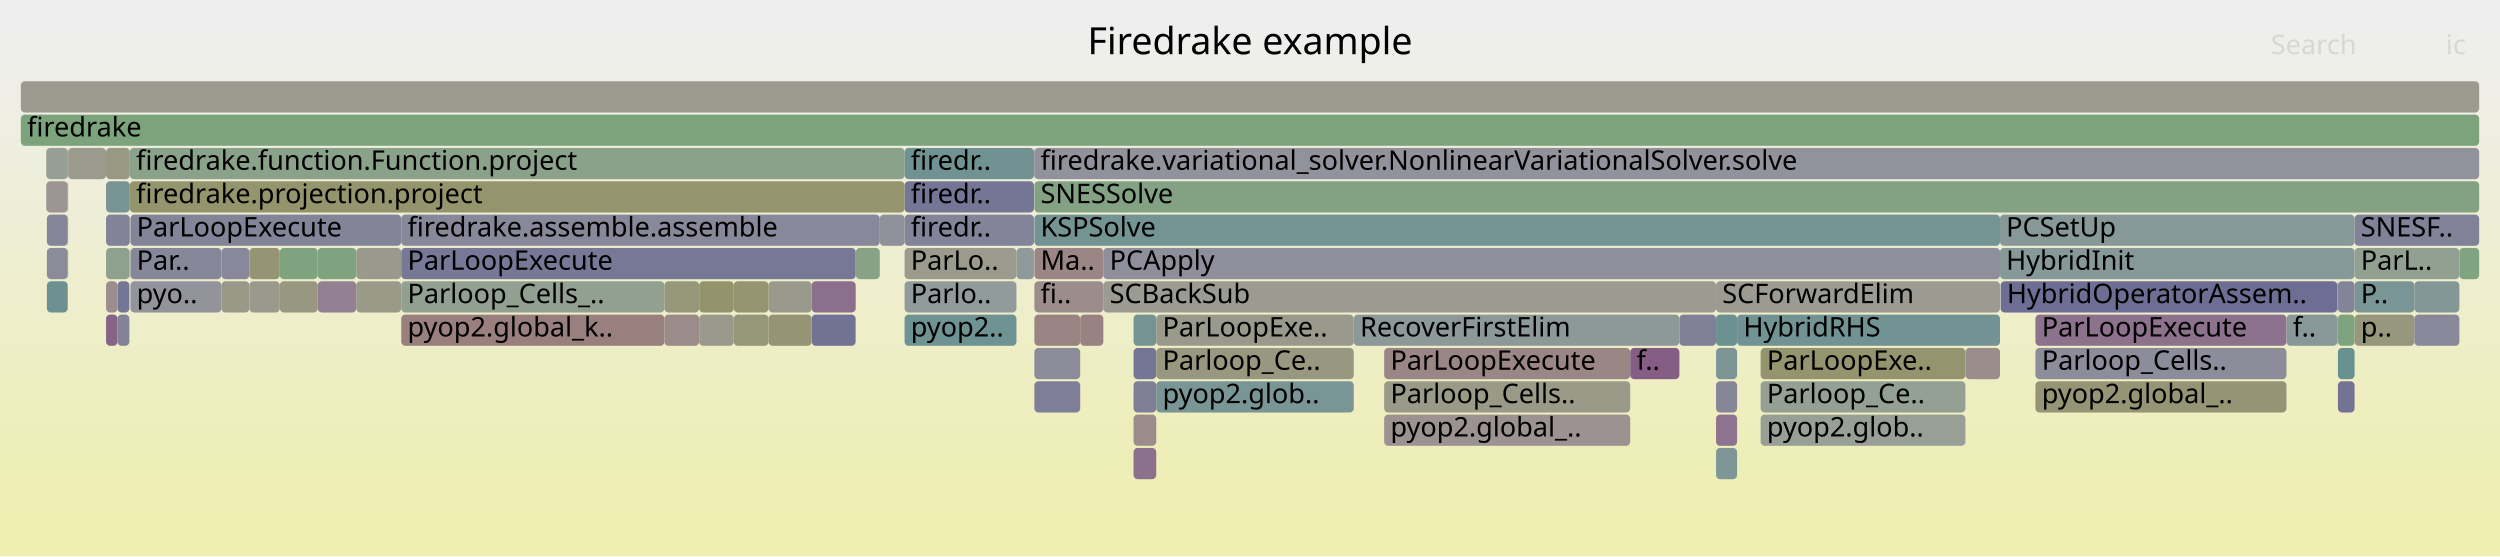
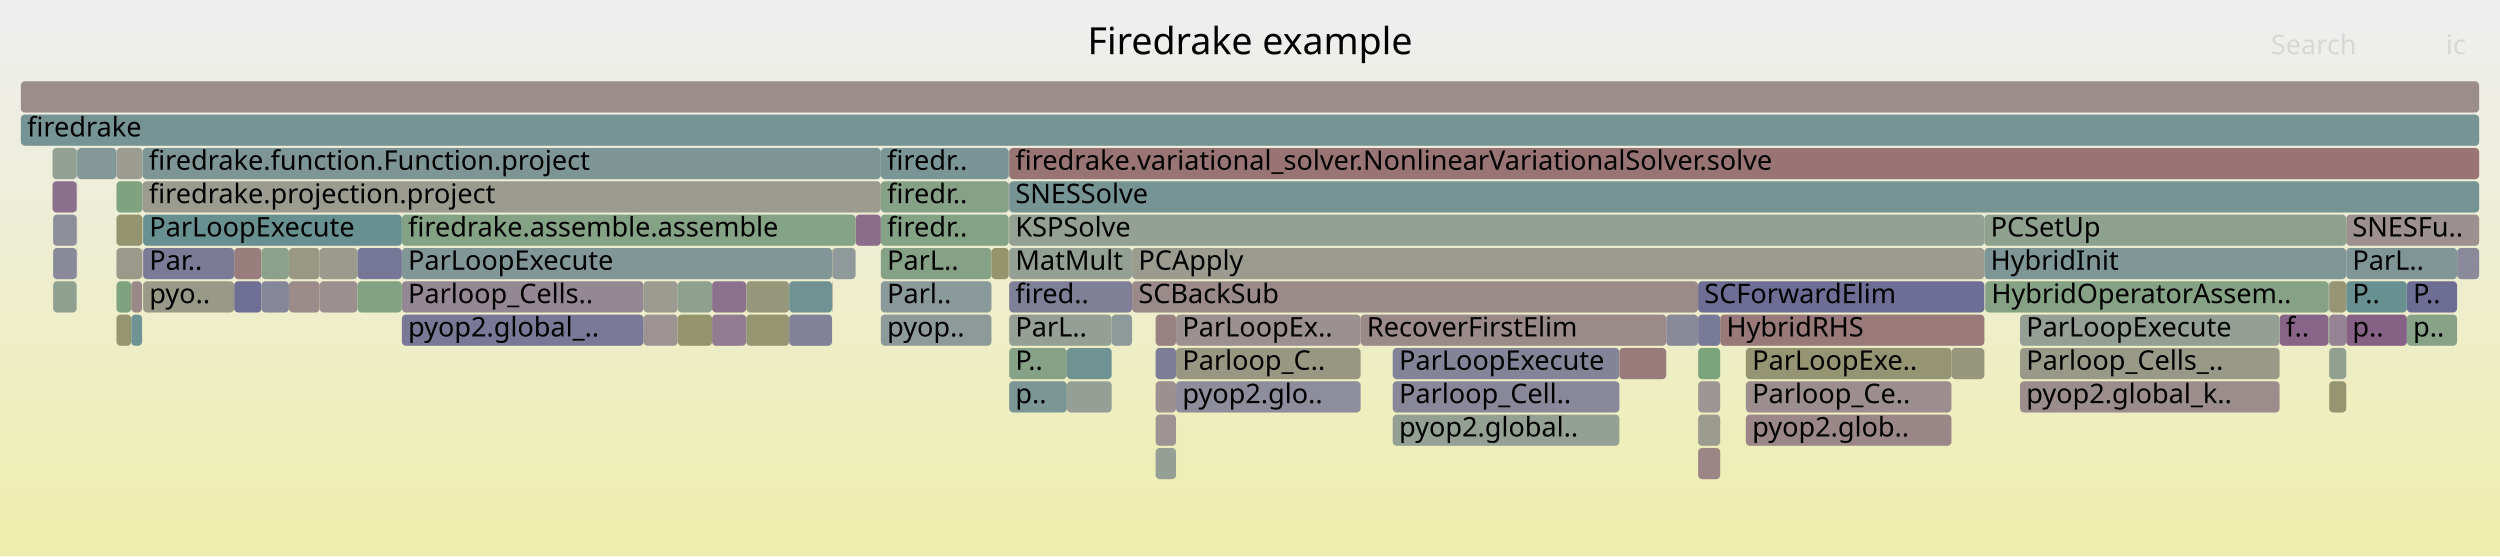
<svg xmlns="http://www.w3.org/2000/svg" version="1.1" width="1200" height="267" viewBox="0 0 1200 267">
  <defs>
    <linearGradient id="background" y1="0" y2="1" x1="0" x2="0">
      <stop stop-color="#eeeeee" offset="5%" />
      <stop stop-color="#eeeeb0" offset="95%" />
    </linearGradient>
  </defs>
  <style type="text/css">
	text { font-family:Verdana; font-size:13px; fill:rgb(0,0,0); }
	#search, #ignorecase { opacity:0.1; cursor:pointer; }
	#search:hover, #search.show, #ignorecase:hover, #ignorecase.show { opacity:1; }
	#subtitle { text-anchor:middle; font-color:rgb(160,160,160); }
	#title { text-anchor:middle; font-size:18px}
	#unzoom { cursor:pointer; }
	#frames &gt; *:hover { stroke:black; stroke-width:0.5; cursor:pointer; }
	.hide { display:none; }
	.parent { opacity:0.5; }
</style>
  <rect x="0.0" y="0" width="1200.0" height="267.0" fill="url(#background)" />
  <text id="title" x="600.00" y="26">Firedrake example</text>
  <text id="details" x="10.00" y="249"> </text>
  <text id="unzoom" x="10.00" y="26" class="hide">Reset Zoom</text>
  <text id="search" x="1090.00" y="26">Search</text>
  <text id="ignorecase" x="1174.00" y="26">ic</text>
  <text id="matched" x="1090.00" y="249"> </text>
  <g id="frames">
    <g>
-       <rect x="106.3" y="119" width="13.4" height="15.0" fill="rgb(136.127,136.127,153.766)" rx="2" ry="2" />
-       <text x="109.31" y="129.5" />
-     </g>
-     <g>
-       <rect x="1122.2" y="167" width="8.0" height="15.0" fill="rgb(104.975,144.253,144.253)" rx="2" ry="2" />
-       <text x="1125.21" y="177.5" />
-     </g>
-     <g>
-       <rect x="62.6" y="135" width="43.7" height="15.0" fill="rgb(147.302,147.302,155.929)" rx="2" ry="2" />
-       <text x="65.58" y="145.5">pyo..</text>
-     </g>
-     <g>
-       <rect x="22.2" y="71" width="10.3" height="15.0" fill="rgb(150.258,159.26,150.258)" rx="2" ry="2" />
-       <text x="25.19" y="81.5" />
-     </g>
-     <g>
-       <rect x="1130.2" y="151" width="28.7" height="15.0" fill="rgb(151.422,151.422,126.121)" rx="2" ry="2" />
-       <text x="1133.17" y="161.5">p..</text>
-     </g>
-     <g>
-       <rect x="62.1" y="119" width="0.2" height="15.0" fill="rgb(154.934,134.491,134.491)" rx="2" ry="2" />
-       <text x="65.06" y="129.5" />
-     </g>
-     <g>
-       <rect x="977.0" y="167" width="120.5" height="15.0" fill="rgb(139.722,139.722,154.462)" rx="2" ry="2" />
-       <text x="980.04" y="177.5">Parloop_Cells..</text>
-     </g>
-     <g>
-       <rect x="833.8" y="151" width="126.2" height="15.0" fill="rgb(114.207,146.646,146.646)" rx="2" ry="2" />
-       <text x="836.84" y="161.5">HybridRHS</text>
-     </g>
-     <g>
-       <rect x="487.9" y="119" width="8.4" height="15.0" fill="rgb(143.088,154.134,154.134)" rx="2" ry="2" />
-       <text x="490.86" y="129.5" />
-     </g>
-     <g>
-       <rect x="368.9" y="135" width="20.7" height="15.0" fill="rgb(154.275,154.275,139.946)" rx="2" ry="2" />
-       <text x="371.93" y="145.5" />
-     </g>
-     <g>
-       <rect x="1158.9" y="151" width="21.6" height="15.0" fill="rgb(135.651,135.651,153.674)" rx="2" ry="2" />
-       <text x="1161.91" y="161.5" />
-     </g>
-     <g>
-       <rect x="62.6" y="103" width="130.0" height="15.0" fill="rgb(132.43,132.43,153.051)" rx="2" ry="2" />
-       <text x="65.58" y="113.5">ParLoopExecute</text>
-     </g>
-     <g>
-       <rect x="823.7" y="199" width="10.1" height="15.0" fill="rgb(141.364,115.371,141.364)" rx="2" ry="2" />
-       <text x="826.68" y="209.5" />
-     </g>
-     <g>
-       <rect x="389.6" y="151" width="21.1" height="15.0" fill="rgb(113.547,113.547,149.396)" rx="2" ry="2" />
-       <text x="392.62" y="161.5" />
-     </g>
-     <g>
-       <rect x="496.5" y="87" width="693.5" height="15.0" fill="rgb(131.117,162.376,131.117)" rx="2" ry="2" />
-       <text x="499.45" y="97.5">SNESSolve</text>
-     </g>
-     <g>
-       <rect x="544.1" y="167" width="10.9" height="15.0" fill="rgb(117.177,117.177,150.099)" rx="2" ry="2" />
-       <text x="547.13" y="177.5" />
-     </g>
-     <g>
-       <rect x="62.6" y="119" width="43.7" height="15.0" fill="rgb(135.461,135.461,153.638)" rx="2" ry="2" />
-       <text x="65.58" y="129.5">Par..</text>
-     </g>
-     <g>
-       <rect x="555.0" y="183" width="94.8" height="15.0" fill="rgb(121.829,148.622,148.622)" rx="2" ry="2" />
-       <text x="558.02" y="193.5">pyop2.glob..</text>
-     </g>
-     <g>
-       <rect x="192.6" y="151" width="126.3" height="15.0" fill="rgb(153.958,127.01,127.01)" rx="2" ry="2" />
-       <text x="195.59" y="161.5">pyop2.global_k..</text>
-     </g>
-     <g>
-       <rect x="50.9" y="87" width="11.4" height="15.0" fill="rgb(120.385,148.248,148.248)" rx="2" ry="2" />
-       <text x="53.89" y="97.5" />
-     </g>
-     <g>
-       <rect x="1122.2" y="183" width="8.0" height="15.0" fill="rgb(114.755,114.755,149.63)" rx="2" ry="2" />
-       <text x="1125.21" y="193.5" />
-     </g>
-     <g>
-       <rect x="410.8" y="119" width="11.5" height="15.0" fill="rgb(134.702,161.793,134.702)" rx="2" ry="2" />
-       <text x="413.81" y="129.5" />
-     </g>
-     <g>
-       <rect x="977.0" y="151" width="120.5" height="15.0" fill="rgb(140.679,113.614,140.679)" rx="2" ry="2" />
-       <text x="980.04" y="161.5">ParLoopExecute</text>
-     </g>
-     <g>
-       <rect x="496.5" y="183" width="22.0" height="15.0" fill="rgb(125.894,125.894,151.786)" rx="2" ry="2" />
-       <text x="499.45" y="193.5" />
-     </g>
-     <g>
-       <rect x="192.6" y="103" width="229.7" height="15.0" fill="rgb(135.955,135.955,153.733)" rx="2" ry="2" />
-       <text x="195.59" y="113.5">firedrake.assemble.assemble</text>
-     </g>
-     <g>
-       <rect x="544.1" y="183" width="10.9" height="15.0" fill="rgb(126.86,126.86,151.973)" rx="2" ry="2" />
-       <text x="547.13" y="193.5" />
-     </g>
-     <g>
-       <rect x="171.0" y="119" width="21.6" height="15.0" fill="rgb(154.341,154.341,140.266)" rx="2" ry="2" />
-       <text x="174.03" y="129.5" />
-     </g>
-     <g>
-       <rect x="32.5" y="119" width="0.2" height="15.0" fill="rgb(146.978,159.794,146.978)" rx="2" ry="2" />
-       <text x="35.52" y="129.5" />
-     </g>
-     <g>
-       <rect x="1122.2" y="151" width="8.0" height="15.0" fill="rgb(126.566,163.117,126.566)" rx="2" ry="2" />
-       <text x="1125.21" y="161.5" />
-     </g>
-     <g>
-       <rect x="119.7" y="135" width="14.6" height="15.0" fill="rgb(154.234,154.234,139.747)" rx="2" ry="2" />
-       <text x="122.73" y="145.5" />
-     </g>
-     <g>
-       <rect x="171.0" y="135" width="21.6" height="15.0" fill="rgb(153.574,153.574,136.55)" rx="2" ry="2" />
-       <text x="174.03" y="145.5" />
-     </g>
-     <g>
-       <rect x="943.4" y="167" width="16.6" height="15.0" fill="rgb(155.789,141.046,141.046)" rx="2" ry="2" />
-       <text x="946.42" y="177.5" />
-     </g>
-     <g>
-       <rect x="434.2" y="135" width="53.7" height="15.0" fill="rgb(146.096,154.914,154.914)" rx="2" ry="2" />
-       <text x="437.16" y="145.5">Parlo..</text>
-     </g>
-     <g>
-       <rect x="518.5" y="151" width="11.1" height="15.0" fill="rgb(154.408,130.462,130.462)" rx="2" ry="2" />
-       <text x="521.52" y="161.5" />
-     </g>
-     <g>
-       <rect x="782.5" y="167" width="23.6" height="15.0" fill="rgb(132.689,93.141,132.689)" rx="2" ry="2" />
-       <text x="785.54" y="177.5">f..</text>
-     </g>
-     <g>
-       <rect x="134.3" y="135" width="18.2" height="15.0" fill="rgb(152.04,152.04,129.115)" rx="2" ry="2" />
-       <text x="137.28" y="145.5" />
-     </g>
-     <g>
-       <rect x="335.6" y="135" width="16.6" height="15.0" fill="rgb(147.775,147.775,108.447)" rx="2" ry="2" />
-       <text x="338.57" y="145.5" />
-     </g>
-     <g>
-       <rect x="318.9" y="151" width="16.7" height="15.0" fill="rgb(155.463,138.552,138.552)" rx="2" ry="2" />
-       <text x="321.91" y="161.5" />
-     </g>
-     <g>
-       <rect x="1122.1" y="135" width="0.1" height="15.0" fill="rgb(150.266,138.181,150.266)" rx="2" ry="2" />
-       <text x="1125.07" y="145.5" />
-     </g>
-     <g>
-       <rect x="152.5" y="119" width="18.5" height="15.0" fill="rgb(125.772,163.246,125.772)" rx="2" ry="2" />
-       <text x="155.48" y="129.5" />
-     </g>
-     <g>
-       <rect x="823.7" y="151" width="10.1" height="15.0" fill="rgb(107.479,144.902,144.902)" rx="2" ry="2" />
-       <text x="826.68" y="161.5" />
-     </g>
-     <g>
-       <rect x="960.0" y="119" width="170.2" height="15.0" fill="rgb(134.411,151.884,151.884)" rx="2" ry="2" />
-       <text x="962.95" y="129.5">HybridInit</text>
-     </g>
-     <g>
-       <rect x="50.9" y="151" width="5.5" height="15.0" fill="rgb(134.878,98.751,134.878)" rx="2" ry="2" />
-       <text x="53.89" y="161.5" />
-     </g>
-     <g>
-       <rect x="22.5" y="119" width="10.0" height="15.0" fill="rgb(139.302,139.302,154.381)" rx="2" ry="2" />
-       <text x="25.52" y="129.5" />
-     </g>
-     <g>
-       <rect x="1097.5" y="151" width="24.4" height="15.0" fill="rgb(135.512,152.17,152.17)" rx="2" ry="2" />
-       <text x="1100.54" y="161.5">f..</text>
-     </g>
-     <g>
-       <rect x="56.4" y="135" width="5.7" height="15.0" fill="rgb(117.102,117.102,150.084)" rx="2" ry="2" />
-       <text x="59.41" y="145.5" />
-     </g>
-     <g>
-       <rect x="368.9" y="151" width="20.7" height="15.0" fill="rgb(149.437,149.437,116.504)" rx="2" ry="2" />
-       <text x="371.93" y="161.5" />
-     </g>
-     <g>
-       <rect x="119.7" y="119" width="14.6" height="15.0" fill="rgb(149.154,149.154,115.132)" rx="2" ry="2" />
-       <text x="122.73" y="129.5" />
-     </g>
-     <g>
-       <rect x="434.2" y="103" width="62.1" height="15.0" fill="rgb(130.74,130.74,152.724)" rx="2" ry="2" />
-       <text x="437.16" y="113.5">firedr..</text>
-     </g>
-     <g>
-       <rect x="1130.2" y="103" width="59.8" height="15.0" fill="rgb(128.557,128.557,152.301)" rx="2" ry="2" />
-       <text x="1133.17" y="113.5">SNESF..</text>
-     </g>
-     <g>
-       <rect x="1130.2" y="119" width="50.3" height="15.0" fill="rgb(144.54,160.191,144.54)" rx="2" ry="2" />
-       <text x="1133.17" y="129.5">ParL..</text>
-     </g>
-     <g>
-       <rect x="664.4" y="183" width="118.1" height="15.0" fill="rgb(153.602,153.602,136.684)" rx="2" ry="2" />
-       <text x="667.41" y="193.5">Parloop_Cells..</text>
-     </g>
-     <g>
-       <rect x="318.9" y="135" width="16.7" height="15.0" fill="rgb(150.743,150.743,122.832)" rx="2" ry="2" />
-       <text x="321.91" y="145.5" />
-     </g>
-     <g>
-       <rect x="32.5" y="71" width="0.2" height="15.0" fill="rgb(153.033,119.92,119.92)" rx="2" ry="2" />
-       <text x="35.52" y="81.5" />
-     </g>
-     <g>
-       <rect x="823.7" y="183" width="10.1" height="15.0" fill="rgb(134.036,134.036,153.362)" rx="2" ry="2" />
-       <text x="826.68" y="193.5" />
-     </g>
-     <g>
-       <rect x="496.5" y="151" width="22.0" height="15.0" fill="rgb(154.472,130.954,130.954)" rx="2" ry="2" />
-       <text x="499.45" y="161.5" />
-     </g>
-     <g>
-       <rect x="496.5" y="103" width="463.5" height="15.0" fill="rgb(116.265,147.18,147.18)" rx="2" ry="2" />
-       <text x="499.45" y="113.5">KSPSolve</text>
-     </g>
-     <g>
-       <rect x="434.2" y="87" width="62.1" height="15.0" fill="rgb(116.529,116.529,149.973)" rx="2" ry="2" />
-       <text x="437.16" y="97.5">firedr..</text>
-     </g>
-     <g>
-       <rect x="56.4" y="151" width="5.7" height="15.0" fill="rgb(130.363,130.363,152.651)" rx="2" ry="2" />
-       <text x="59.41" y="161.5" />
-     </g>
-     <g>
-       <rect x="62.3" y="71" width="371.9" height="15.0" fill="rgb(138.378,161.194,138.378)" rx="2" ry="2" />
-       <text x="65.33" y="81.5">firedrake.function.Function.project</text>
-     </g>
-     <g>
-       <rect x="335.6" y="151" width="16.6" height="15.0" fill="rgb(154.224,154.224,139.699)" rx="2" ry="2" />
-       <text x="338.57" y="161.5" />
-     </g>
-     <g>
-       <rect x="664.4" y="199" width="118.1" height="15.0" fill="rgb(156.407,145.79,145.79)" rx="2" ry="2" />
-       <text x="667.41" y="209.5">pyop2.global_..</text>
-     </g>
-     <g>
-       <rect x="32.5" y="103" width="0.2" height="15.0" fill="rgb(152.388,152.388,130.805)" rx="2" ry="2" />
-       <text x="35.52" y="113.5" />
-     </g>
-     <g>
-       <rect x="496.5" y="167" width="22.0" height="15.0" fill="rgb(138.687,138.687,154.262)" rx="2" ry="2" />
-       <text x="499.45" y="177.5" />
-     </g>
-     <g>
-       <rect x="496.5" y="71" width="693.5" height="15.0" fill="rgb(146.367,146.367,155.748)" rx="2" ry="2" />
-       <text x="499.45" y="81.5">firedrake.variational_solver.NonlinearVariationalSolver.solve</text>
-     </g>
-     <g>
-       <rect x="664.4" y="167" width="118.1" height="15.0" fill="rgb(154.848,133.836,133.836)" rx="2" ry="2" />
-       <text x="667.41" y="177.5">ParLoopExecute</text>
-     </g>
-     <g>
-       <rect x="50.9" y="71" width="11.4" height="15.0" fill="rgb(152.369,152.369,130.711)" rx="2" ry="2" />
-       <text x="53.89" y="81.5" />
-     </g>
-     <g>
-       <rect x="823.7" y="135" width="136.3" height="15.0" fill="rgb(155.27,155.27,144.77)" rx="2" ry="2" />
-       <text x="826.68" y="145.5">SCForwardElim</text>
-     </g>
-     <g>
-       <rect x="192.6" y="119" width="218.1" height="15.0" fill="rgb(118.987,118.987,150.449)" rx="2" ry="2" />
-       <text x="195.59" y="129.5">ParLoopExecute</text>
-     </g>
-     <g>
-       <rect x="496.5" y="119" width="33.1" height="15.0" fill="rgb(154.766,133.205,133.205)" rx="2" ry="2" />
-       <text x="499.45" y="129.5">Ma..</text>
-     </g>
-     <g>
-       <rect x="352.2" y="151" width="16.7" height="15.0" fill="rgb(150.192,150.192,120.162)" rx="2" ry="2" />
-       <text x="355.24" y="161.5" />
-     </g>
-     <g>
-       <rect x="544.1" y="215" width="10.9" height="15.0" fill="rgb(140.487,113.124,140.487)" rx="2" ry="2" />
-       <text x="547.13" y="225.5" />
-     </g>
-     <g>
-       <rect x="960.0" y="103" width="170.2" height="15.0" fill="rgb(133.517,151.653,151.653)" rx="2" ry="2" />
-       <text x="962.95" y="113.5">PCSetUp</text>
-     </g>
-     <g>
-       <rect x="22.5" y="103" width="10.0" height="15.0" fill="rgb(132.912,132.912,153.144)" rx="2" ry="2" />
-       <text x="25.52" y="113.5" />
-     </g>
-     <g>
-       <rect x="410.7" y="135" width="0.1" height="15.0" fill="rgb(116.344,147.2,147.2)" rx="2" ry="2" />
-       <text x="413.67" y="145.5" />
-     </g>
-     <g>
-       <rect x="1158.9" y="135" width="21.6" height="15.0" fill="rgb(131.737,151.191,151.191)" rx="2" ry="2" />
-       <text x="1161.91" y="145.5" />
-     </g>
-     <g>
-       <rect x="806.1" y="151" width="17.6" height="15.0" fill="rgb(128.052,128.052,152.204)" rx="2" ry="2" />
-       <text x="809.10" y="161.5" />
-     </g>
-     <g>
-       <rect x="649.8" y="151" width="156.3" height="15.0" fill="rgb(140.519,153.468,153.468)" rx="2" ry="2" />
-       <text x="652.83" y="161.5">RecoverFirstElim</text>
-     </g>
-     <g>
-       <rect x="1121.9" y="151" width="0.2" height="15.0" fill="rgb(123.446,123.446,151.312)" rx="2" ry="2" />
-       <text x="1124.95" y="161.5" />
-     </g>
-     <g>
-       <rect x="50.9" y="103" width="11.4" height="15.0" fill="rgb(129.635,129.635,152.51)" rx="2" ry="2" />
-       <text x="53.89" y="113.5" />
-     </g>
-     <g>
-       <rect x="1130.2" y="135" width="28.7" height="15.0" fill="rgb(122.221,148.724,148.724)" rx="2" ry="2" />
-       <text x="1133.17" y="145.5">P..</text>
-     </g>
-     <g>
-       <rect x="529.6" y="119" width="430.4" height="15.0" fill="rgb(142.832,142.832,155.064)" rx="2" ry="2" />
-       <text x="532.62" y="129.5">PCApply</text>
-     </g>
-     <g>
-       <rect x="1180.5" y="119" width="9.5" height="15.0" fill="rgb(127.876,162.904,127.876)" rx="2" ry="2" />
-       <text x="1183.49" y="129.5" />
-     </g>
-     <g>
-       <rect x="410.7" y="119" width="0.1" height="15.0" fill="rgb(115.16,146.893,146.893)" rx="2" ry="2" />
-       <text x="413.67" y="129.5" />
-     </g>
-     <g>
-       <rect x="50.9" y="135" width="5.5" height="15.0" fill="rgb(155.887,141.797,141.797)" rx="2" ry="2" />
-       <text x="53.89" y="145.5" />
-     </g>
-     <g>
-       <rect x="960.3" y="135" width="161.6" height="15.0" fill="rgb(110.047,110.047,148.719)" rx="2" ry="2" />
-       <text x="963.31" y="145.5">HybridOperatorAssem..</text>
-     </g>
-     <g>
-       <rect x="22.2" y="87" width="10.3" height="15.0" fill="rgb(156.747,148.392,148.392)" rx="2" ry="2" />
-       <text x="25.19" y="97.5" />
-     </g>
-     <g>
-       <rect x="192.6" y="135" width="126.3" height="15.0" fill="rgb(144.934,160.127,144.934)" rx="2" ry="2" />
-       <text x="195.59" y="145.5">Parloop_Cells_..</text>
-     </g>
-     <g>
-       <rect x="134.3" y="119" width="18.2" height="15.0" fill="rgb(126.078,163.197,126.078)" rx="2" ry="2" />
-       <text x="137.28" y="129.5" />
-     </g>
-     <g>
-       <rect x="422.3" y="103" width="11.9" height="15.0" fill="rgb(145.025,145.025,155.489)" rx="2" ry="2" />
-       <text x="425.31" y="113.5" />
-     </g>
-     <g>
-       <rect x="555.0" y="167" width="94.8" height="15.0" fill="rgb(152.034,152.034,129.086)" rx="2" ry="2" />
-       <text x="558.02" y="177.5">Parloop_Ce..</text>
-     </g>
-     <g>
-       <rect x="496.3" y="71" width="0.2" height="15.0" fill="rgb(142.353,117.905,142.353)" rx="2" ry="2" />
-       <text x="499.29" y="81.5" />
-     </g>
-     <g>
-       <rect x="62.3" y="87" width="371.9" height="15.0" fill="rgb(147.913,147.913,109.115)" rx="2" ry="2" />
-       <text x="65.33" y="97.5">firedrake.projection.project</text>
-     </g>
-     <g>
-       <rect x="50.9" y="119" width="11.2" height="15.0" fill="rgb(140.604,160.832,140.604)" rx="2" ry="2" />
-       <text x="53.89" y="129.5" />
-     </g>
-     <g>
-       <rect x="823.7" y="215" width="10.1" height="15.0" fill="rgb(125.807,149.654,149.654)" rx="2" ry="2" />
-       <text x="826.68" y="225.5" />
-     </g>
-     <g>
-       <rect x="352.2" y="135" width="16.7" height="15.0" fill="rgb(148.86,148.86,113.708)" rx="2" ry="2" />
-       <text x="355.24" y="145.5" />
-     </g>
-     <g>
-       <rect x="106.3" y="135" width="13.4" height="15.0" fill="rgb(153.432,153.432,135.862)" rx="2" ry="2" />
-       <text x="109.31" y="145.5" />
-     </g>
-     <g>
-       <rect x="544.1" y="151" width="10.9" height="15.0" fill="rgb(116.655,147.281,147.281)" rx="2" ry="2" />
-       <text x="547.13" y="161.5" />
-     </g>
-     <g>
-       <rect x="977.0" y="183" width="120.5" height="15.0" fill="rgb(149.447,149.447,116.552)" rx="2" ry="2" />
-       <text x="980.04" y="193.5">pyop2.global_..</text>
-     </g>
-     <g>
-       <rect x="845.1" y="167" width="98.3" height="15.0" fill="rgb(148.244,148.244,110.721)" rx="2" ry="2" />
-       <text x="848.09" y="177.5">ParLoopExe..</text>
-     </g>
-     <g>
-       <rect x="152.5" y="135" width="18.5" height="15.0" fill="rgb(146.643,128.898,146.643)" rx="2" ry="2" />
-       <text x="155.48" y="145.5" />
-     </g>
-     <g>
-       <rect x="22.5" y="135" width="10.0" height="15.0" fill="rgb(108.758,145.234,145.234)" rx="2" ry="2" />
-       <text x="25.52" y="145.5" />
-     </g>
-     <g>
-       <rect x="434.2" y="151" width="53.7" height="15.0" fill="rgb(110.9,145.789,145.789)" rx="2" ry="2" />
-       <text x="437.16" y="161.5">pyop2..</text>
-     </g>
-     <g>
-       <rect x="1121.9" y="135" width="0.2" height="15.0" fill="rgb(153.973,127.127,127.127)" rx="2" ry="2" />
-       <text x="1124.95" y="145.5" />
-     </g>
-     <g>
-       <rect x="32.7" y="71" width="18.2" height="15.0" fill="rgb(154.45,154.45,140.798)" rx="2" ry="2" />
-       <text x="35.72" y="81.5" />
-     </g>
-     <g>
-       <rect x="434.2" y="71" width="62.1" height="15.0" fill="rgb(112.278,146.146,146.146)" rx="2" ry="2" />
-       <text x="437.16" y="81.5">firedr..</text>
-     </g>
-     <g>
-       <rect x="10.0" y="55" width="1180.0" height="15.0" fill="rgb(123.96,163.541,123.96)" rx="2" ry="2" />
+       <rect x="533.6" y="151" width="9.8" height="15.0" fill="rgb(142.364,153.946,153.946)" rx="2" ry="2" />
+       <text x="536.57" y="161.5" />
+     </g>
+     <g>
+       <rect x="68.7" y="103" width="124.2" height="15.0" fill="rgb(105.019,144.264,144.264)" rx="2" ry="2" />
+       <text x="71.66" y="113.5">ParLoopExecute</text>
+     </g>
+     <g>
+       <rect x="554.7" y="167" width="9.8" height="15.0" fill="rgb(124.633,124.633,151.542)" rx="2" ry="2" />
+       <text x="557.71" y="177.5" />
+     </g>
+     <g>
+       <rect x="1126.2" y="103" width="63.8" height="15.0" fill="rgb(156.112,143.528,143.528)" rx="2" ry="2" />
+       <text x="1129.15" y="113.5">SNESFu..</text>
+     </g>
+     <g>
+       <rect x="422.8" y="119" width="53.1" height="15.0" fill="rgb(133.646,161.965,133.646)" rx="2" ry="2" />
+       <text x="425.81" y="129.5">ParL..</text>
+     </g>
+     <g>
+       <rect x="484.4" y="71" width="705.6" height="15.0" fill="rgb(152.471,115.614,115.614)" rx="2" ry="2" />
+       <text x="487.38" y="81.5">firedrake.variational_solver.NonlinearVariationalSolver.solve</text>
+     </g>
+     <g>
+       <rect x="564.5" y="183" width="88.6" height="15.0" fill="rgb(141.442,141.442,154.795)" rx="2" ry="2" />
+       <text x="567.53" y="193.5">pyop2.glo..</text>
+     </g>
+     <g>
+       <rect x="192.9" y="135" width="116.0" height="15.0" fill="rgb(149.432,136.045,149.432)" rx="2" ry="2" />
+       <text x="195.86" y="145.5">Parloop_Cells..</text>
+     </g>
+     <g>
+       <rect x="399.4" y="119" width="0.2" height="15.0" fill="rgb(149.909,149.909,118.79)" rx="2" ry="2" />
+       <text x="402.44" y="129.5" />
+     </g>
+     <g>
+       <rect x="153.4" y="119" width="18.2" height="15.0" fill="rgb(154.539,154.539,141.229)" rx="2" ry="2" />
+       <text x="156.40" y="129.5" />
+     </g>
+     <g>
+       <rect x="10.0" y="39" width="1180.0" height="15.0" fill="rgb(155.799,141.128,141.128)" rx="2" ry="2" />
+       <text x="13.00" y="49.5" />
+     </g>
+     <g>
+       <rect x="1155.3" y="151" width="24.1" height="15.0" fill="rgb(134.549,161.818,134.549)" rx="2" ry="2" />
+       <text x="1158.28" y="161.5">p..</text>
+     </g>
+     <g>
+       <rect x="25.5" y="103" width="11.3" height="15.0" fill="rgb(142.088,142.088,154.92)" rx="2" ry="2" />
+       <text x="28.55" y="113.5" />
+     </g>
+     <g>
+       <rect x="341.8" y="135" width="16.4" height="15.0" fill="rgb(140.889,114.154,140.889)" rx="2" ry="2" />
+       <text x="344.78" y="145.5" />
+     </g>
+     <g>
+       <rect x="25.5" y="119" width="11.3" height="15.0" fill="rgb(137.291,137.291,153.992)" rx="2" ry="2" />
+       <text x="28.55" y="129.5" />
+     </g>
+     <g>
+       <rect x="112.4" y="135" width="13.1" height="15.0" fill="rgb(111.414,111.414,148.983)" rx="2" ry="2" />
+       <text x="115.39" y="145.5" />
+     </g>
+     <g>
+       <rect x="484.4" y="87" width="705.6" height="15.0" fill="rgb(118.773,147.83,147.83)" rx="2" ry="2" />
+       <text x="487.38" y="97.5">SNESSolve</text>
+     </g>
+     <g>
+       <rect x="25.2" y="87" width="11.6" height="15.0" fill="rgb(139.604,110.86,139.604)" rx="2" ry="2" />
+       <text x="28.21" y="97.5" />
+     </g>
+     <g>
+       <rect x="1126.2" y="135" width="29.1" height="15.0" fill="rgb(104.506,144.131,144.131)" rx="2" ry="2" />
+       <text x="1129.15" y="145.5">P..</text>
+     </g>
+     <g>
+       <rect x="554.7" y="151" width="9.8" height="15.0" fill="rgb(154.169,128.629,128.629)" rx="2" ry="2" />
+       <text x="557.71" y="161.5" />
+     </g>
+     <g>
+       <rect x="358.2" y="135" width="20.6" height="15.0" fill="rgb(151.012,151.012,124.136)" rx="2" ry="2" />
+       <text x="361.24" y="145.5" />
+     </g>
+     <g>
+       <rect x="1117.7" y="135" width="0.2" height="15.0" fill="rgb(115.285,146.926,146.926)" rx="2" ry="2" />
+       <text x="1120.72" y="145.5" />
+     </g>
+     <g>
+       <rect x="815.1" y="167" width="10.6" height="15.0" fill="rgb(124.065,163.524,124.065)" rx="2" ry="2" />
+       <text x="818.06" y="177.5" />
+     </g>
+     <g>
+       <rect x="36.8" y="71" width="0.2" height="15.0" fill="rgb(104.884,144.229,144.229)" rx="2" ry="2" />
+       <text x="39.83" y="81.5" />
+     </g>
+     <g>
+       <rect x="668.5" y="167" width="108.8" height="15.0" fill="rgb(131.657,131.657,152.901)" rx="2" ry="2" />
+       <text x="671.55" y="177.5">ParLoopExecute</text>
+     </g>
+     <g>
+       <rect x="653.1" y="151" width="146.7" height="15.0" fill="rgb(155.329,137.519,137.519)" rx="2" ry="2" />
+       <text x="656.08" y="161.5">RecoverFirstElim</text>
+     </g>
+     <g>
+       <rect x="543.4" y="119" width="409.1" height="15.0" fill="rgb(154.887,154.887,142.915)" rx="2" ry="2" />
+       <text x="546.44" y="129.5">PCApply</text>
+     </g>
+     <g>
+       <rect x="378.8" y="135" width="20.6" height="15.0" fill="rgb(111.987,146.071,146.071)" rx="2" ry="2" />
+       <text x="381.77" y="145.5" />
+     </g>
+     <g>
+       <rect x="55.9" y="87" width="12.5" height="15.0" fill="rgb(127.278,163.001,127.278)" rx="2" ry="2" />
+       <text x="58.86" y="97.5" />
+     </g>
+     <g>
+       <rect x="55.9" y="135" width="7.1" height="15.0" fill="rgb(127.334,162.992,127.334)" rx="2" ry="2" />
+       <text x="58.86" y="145.5" />
+     </g>
+     <g>
+       <rect x="484.2" y="71" width="0.2" height="15.0" fill="rgb(152.925,152.925,133.405)" rx="2" ry="2" />
+       <text x="487.24" y="81.5" />
+     </g>
+     <g>
+       <rect x="543.4" y="135" width="271.7" height="15.0" fill="rgb(155.453,138.477,138.477)" rx="2" ry="2" />
+       <text x="546.44" y="145.5">SCBackSub</text>
+     </g>
+     <g>
+       <rect x="63.0" y="151" width="5.2" height="15.0" fill="rgb(110.695,145.736,145.736)" rx="2" ry="2" />
+       <text x="65.96" y="161.5" />
+     </g>
+     <g>
+       <rect x="25.2" y="71" width="11.6" height="15.0" fill="rgb(148.56,159.537,148.56)" rx="2" ry="2" />
+       <text x="28.21" y="81.5" />
+     </g>
+     <g>
+       <rect x="838.0" y="199" width="98.7" height="15.0" fill="rgb(155.061,135.471,135.471)" rx="2" ry="2" />
+       <text x="841.05" y="209.5">pyop2.glob..</text>
+     </g>
+     <g>
+       <rect x="1117.9" y="135" width="0.1" height="15.0" fill="rgb(152.781,117.988,117.988)" rx="2" ry="2" />
+       <text x="1120.86" y="145.5" />
+     </g>
+     <g>
+       <rect x="422.8" y="87" width="61.4" height="15.0" fill="rgb(134.238,161.868,134.238)" rx="2" ry="2" />
+       <text x="425.81" y="97.5">firedr..</text>
+     </g>
+     <g>
+       <rect x="554.7" y="215" width="9.8" height="15.0" fill="rgb(150.44,159.231,150.44)" rx="2" ry="2" />
+       <text x="557.71" y="225.5" />
+     </g>
+     <g>
+       <rect x="1118.0" y="135" width="8.2" height="15.0" fill="rgb(149.8,149.8,118.261)" rx="2" ry="2" />
+       <text x="1120.99" y="145.5" />
+     </g>
+     <g>
+       <rect x="36.8" y="103" width="0.2" height="15.0" fill="rgb(145.852,145.852,155.649)" rx="2" ry="2" />
+       <text x="39.83" y="113.5" />
+     </g>
+     <g>
+       <rect x="668.5" y="199" width="108.8" height="15.0" fill="rgb(147.674,159.681,147.674)" rx="2" ry="2" />
+       <text x="671.55" y="209.5">pyop2.global..</text>
+     </g>
+     <g>
+       <rect x="969.6" y="167" width="124.6" height="15.0" fill="rgb(153.345,153.345,135.441)" rx="2" ry="2" />
+       <text x="972.60" y="177.5">Parloop_Cells_..</text>
+     </g>
+     <g>
+       <rect x="55.9" y="103" width="12.5" height="15.0" fill="rgb(148.001,148.001,109.543)" rx="2" ry="2" />
+       <text x="58.86" y="113.5" />
+     </g>
+     <g>
+       <rect x="815.1" y="183" width="10.6" height="15.0" fill="rgb(156.631,147.501,147.501)" rx="2" ry="2" />
+       <text x="818.06" y="193.5" />
+     </g>
+     <g>
+       <rect x="10.0" y="55" width="1180.0" height="15.0" fill="rgb(119.425,147.999,147.999)" rx="2" ry="2" />
      <text x="13.00" y="65.5">firedrake</text>
    </g>
    <g>
-       <rect x="1122.2" y="135" width="8.0" height="15.0" fill="rgb(131.518,131.518,152.874)" rx="2" ry="2" />
-       <text x="1125.21" y="145.5" />
-     </g>
-     <g>
-       <rect x="555.0" y="151" width="94.8" height="15.0" fill="rgb(154.233,154.233,139.745)" rx="2" ry="2" />
-       <text x="558.02" y="161.5">ParLoopExe..</text>
-     </g>
-     <g>
-       <rect x="10.0" y="39" width="1180.0" height="15.0" fill="rgb(154.821,154.821,142.592)" rx="2" ry="2" />
-       <text x="13.00" y="49.5" />
-     </g>
-     <g>
-       <rect x="544.1" y="199" width="10.9" height="15.0" fill="rgb(155.6,139.601,139.601)" rx="2" ry="2" />
-       <text x="547.13" y="209.5" />
-     </g>
-     <g>
-       <rect x="845.1" y="199" width="98.3" height="15.0" fill="rgb(150.662,159.195,150.662)" rx="2" ry="2" />
-       <text x="848.09" y="209.5">pyop2.glob..</text>
-     </g>
-     <g>
-       <rect x="389.6" y="135" width="21.1" height="15.0" fill="rgb(139.794,111.348,139.794)" rx="2" ry="2" />
-       <text x="392.62" y="145.5" />
-     </g>
-     <g>
-       <rect x="845.1" y="183" width="98.3" height="15.0" fill="rgb(147.776,159.664,147.776)" rx="2" ry="2" />
-       <text x="848.09" y="193.5">Parloop_Ce..</text>
-     </g>
-     <g>
-       <rect x="823.7" y="167" width="10.1" height="15.0" fill="rgb(124.721,149.372,149.372)" rx="2" ry="2" />
-       <text x="826.68" y="177.5" />
-     </g>
-     <g>
-       <rect x="434.2" y="119" width="53.7" height="15.0" fill="rgb(154.562,154.562,141.337)" rx="2" ry="2" />
-       <text x="437.16" y="129.5">ParLo..</text>
-     </g>
-     <g>
-       <rect x="529.6" y="135" width="294.1" height="15.0" fill="rgb(155.493,155.493,145.848)" rx="2" ry="2" />
-       <text x="532.62" y="145.5">SCBackSub</text>
-     </g>
-     <g>
-       <rect x="496.5" y="135" width="33.1" height="15.0" fill="rgb(155.659,140.053,140.053)" rx="2" ry="2" />
-       <text x="499.45" y="145.5">fi..</text>
-     </g>
-     <g>
-       <rect x="32.5" y="87" width="0.2" height="15.0" fill="rgb(155.467,138.583,138.583)" rx="2" ry="2" />
-       <text x="35.52" y="97.5" />
+       <rect x="838.0" y="183" width="98.7" height="15.0" fill="rgb(155.917,142.03,142.03)" rx="2" ry="2" />
+       <text x="841.05" y="193.5">Parloop_Ce..</text>
+     </g>
+     <g>
+       <rect x="399.6" y="119" width="11.1" height="15.0" fill="rgb(143.856,154.333,154.333)" rx="2" ry="2" />
+       <text x="402.57" y="129.5" />
+     </g>
+     <g>
+       <rect x="484.4" y="167" width="27.7" height="15.0" fill="rgb(133.972,161.912,133.972)" rx="2" ry="2" />
+       <text x="487.38" y="177.5">P..</text>
+     </g>
+     <g>
+       <rect x="484.2" y="87" width="0.2" height="15.0" fill="rgb(141.268,141.268,154.761)" rx="2" ry="2" />
+       <text x="487.24" y="97.5" />
+     </g>
+     <g>
+       <rect x="936.7" y="167" width="15.8" height="15.0" fill="rgb(151.294,151.294,125.501)" rx="2" ry="2" />
+       <text x="939.72" y="177.5" />
+     </g>
+     <g>
+       <rect x="55.9" y="151" width="7.1" height="15.0" fill="rgb(148.765,148.765,113.245)" rx="2" ry="2" />
+       <text x="58.86" y="161.5" />
+     </g>
+     <g>
+       <rect x="325.3" y="135" width="16.5" height="15.0" fill="rgb(142.467,160.529,142.467)" rx="2" ry="2" />
+       <text x="328.26" y="145.5" />
+     </g>
+     <g>
+       <rect x="358.2" y="151" width="20.6" height="15.0" fill="rgb(148.778,148.778,113.307)" rx="2" ry="2" />
+       <text x="361.24" y="161.5" />
+     </g>
+     <g>
+       <rect x="153.4" y="135" width="18.2" height="15.0" fill="rgb(156.104,143.461,143.461)" rx="2" ry="2" />
+       <text x="156.40" y="145.5" />
+     </g>
+     <g>
+       <rect x="952.5" y="103" width="173.7" height="15.0" fill="rgb(142.019,160.602,142.019)" rx="2" ry="2" />
+       <text x="955.50" y="113.5">PCSetUp</text>
+     </g>
+     <g>
+       <rect x="1118.0" y="183" width="8.2" height="15.0" fill="rgb(148.717,148.717,113.013)" rx="2" ry="2" />
+       <text x="1120.99" y="193.5" />
+     </g>
+     <g>
+       <rect x="952.9" y="135" width="164.8" height="15.0" fill="rgb(132.704,162.118,132.704)" rx="2" ry="2" />
+       <text x="955.87" y="145.5">HybridOperatorAssem..</text>
+     </g>
+     <g>
+       <rect x="484.4" y="183" width="27.7" height="15.0" fill="rgb(123.911,149.162,149.162)" rx="2" ry="2" />
+       <text x="487.38" y="193.5">p..</text>
+     </g>
+     <g>
+       <rect x="138.7" y="135" width="14.7" height="15.0" fill="rgb(155.572,139.382,139.382)" rx="2" ry="2" />
+       <text x="141.67" y="145.5" />
+     </g>
+     <g>
+       <rect x="564.5" y="167" width="88.6" height="15.0" fill="rgb(152.126,152.126,129.536)" rx="2" ry="2" />
+       <text x="567.53" y="177.5">Parloop_C..</text>
+     </g>
+     <g>
+       <rect x="484.4" y="151" width="49.2" height="15.0" fill="rgb(148.809,159.496,148.809)" rx="2" ry="2" />
+       <text x="487.38" y="161.5">ParL..</text>
+     </g>
+     <g>
+       <rect x="63.0" y="135" width="5.2" height="15.0" fill="rgb(155.15,136.148,136.148)" rx="2" ry="2" />
+       <text x="65.96" y="145.5" />
+     </g>
+     <g>
+       <rect x="378.8" y="151" width="20.6" height="15.0" fill="rgb(128.676,128.676,152.324)" rx="2" ry="2" />
+       <text x="381.77" y="161.5" />
+     </g>
+     <g>
+       <rect x="815.1" y="199" width="10.6" height="15.0" fill="rgb(154.734,154.734,142.171)" rx="2" ry="2" />
+       <text x="818.06" y="209.5" />
+     </g>
+     <g>
+       <rect x="777.3" y="167" width="22.5" height="15.0" fill="rgb(153.461,123.201,123.201)" rx="2" ry="2" />
+       <text x="780.33" y="177.5" />
+     </g>
+     <g>
+       <rect x="112.4" y="119" width="13.1" height="15.0" fill="rgb(153.711,125.121,125.121)" rx="2" ry="2" />
+       <text x="115.39" y="129.5" />
+     </g>
+     <g>
+       <rect x="36.8" y="87" width="0.2" height="15.0" fill="rgb(136.994,136.994,153.934)" rx="2" ry="2" />
+       <text x="39.83" y="97.5" />
+     </g>
+     <g>
+       <rect x="484.4" y="119" width="59.0" height="15.0" fill="rgb(147.529,159.705,147.529)" rx="2" ry="2" />
+       <text x="487.38" y="129.5">MatMult</text>
+     </g>
+     <g>
+       <rect x="512.1" y="183" width="21.5" height="15.0" fill="rgb(150.319,159.25,150.319)" rx="2" ry="2" />
+       <text x="515.12" y="193.5" />
+     </g>
+     <g>
+       <rect x="815.1" y="215" width="10.6" height="15.0" fill="rgb(154.766,133.209,133.209)" rx="2" ry="2" />
+       <text x="818.06" y="225.5" />
+     </g>
+     <g>
+       <rect x="422.8" y="103" width="61.4" height="15.0" fill="rgb(132.495,162.152,132.495)" rx="2" ry="2" />
+       <text x="425.81" y="113.5">firedr..</text>
+     </g>
+     <g>
+       <rect x="125.5" y="135" width="13.2" height="15.0" fill="rgb(134.341,134.341,153.421)" rx="2" ry="2" />
+       <text x="128.45" y="145.5" />
+     </g>
+     <g>
+       <rect x="1094.2" y="151" width="23.5" height="15.0" fill="rgb(135.768,101.03,135.768)" rx="2" ry="2" />
+       <text x="1097.19" y="161.5">f..</text>
+     </g>
+     <g>
+       <rect x="422.8" y="71" width="61.4" height="15.0" fill="rgb(122.498,148.796,148.796)" rx="2" ry="2" />
+       <text x="425.81" y="81.5">firedr..</text>
+     </g>
+     <g>
+       <rect x="55.9" y="71" width="12.5" height="15.0" fill="rgb(155.638,155.638,146.552)" rx="2" ry="2" />
+       <text x="58.86" y="81.5" />
+     </g>
+     <g>
+       <rect x="171.6" y="135" width="21.3" height="15.0" fill="rgb(129.659,162.614,129.659)" rx="2" ry="2" />
+       <text x="174.64" y="145.5" />
+     </g>
+     <g>
+       <rect x="68.4" y="71" width="354.4" height="15.0" fill="rgb(124.535,149.324,149.324)" rx="2" ry="2" />
+       <text x="71.44" y="81.5">firedrake.function.Function.project</text>
+     </g>
+     <g>
+       <rect x="37.0" y="71" width="18.9" height="15.0" fill="rgb(133.186,151.567,151.567)" rx="2" ry="2" />
+       <text x="40.05" y="81.5" />
+     </g>
+     <g>
+       <rect x="25.5" y="135" width="11.3" height="15.0" fill="rgb(144.182,160.249,144.182)" rx="2" ry="2" />
+       <text x="28.55" y="145.5" />
+     </g>
+     <g>
+       <rect x="341.8" y="151" width="16.4" height="15.0" fill="rgb(144.621,123.717,144.621)" rx="2" ry="2" />
+       <text x="344.78" y="161.5" />
+     </g>
+     <g>
+       <rect x="825.7" y="151" width="126.8" height="15.0" fill="rgb(153.226,121.396,121.396)" rx="2" ry="2" />
+       <text x="828.72" y="161.5">HybridRHS</text>
+     </g>
+     <g>
+       <rect x="308.9" y="151" width="16.4" height="15.0" fill="rgb(156.545,146.847,146.847)" rx="2" ry="2" />
+       <text x="311.87" y="161.5" />
+     </g>
+     <g>
+       <rect x="1155.3" y="135" width="24.1" height="15.0" fill="rgb(109.544,109.544,148.621)" rx="2" ry="2" />
+       <text x="1158.28" y="145.5">P..</text>
+     </g>
+     <g>
+       <rect x="192.9" y="119" width="206.5" height="15.0" fill="rgb(129.007,150.483,150.483)" rx="2" ry="2" />
+       <text x="195.86" y="129.5">ParLoopExecute</text>
+     </g>
+     <g>
+       <rect x="952.5" y="119" width="173.7" height="15.0" fill="rgb(126.996,149.962,149.962)" rx="2" ry="2" />
+       <text x="955.50" y="129.5">HybridInit</text>
+     </g>
+     <g>
+       <rect x="564.5" y="151" width="88.6" height="15.0" fill="rgb(156.294,144.921,144.921)" rx="2" ry="2" />
+       <text x="567.53" y="161.5">ParLoopEx..</text>
+     </g>
+     <g>
+       <rect x="668.5" y="183" width="108.8" height="15.0" fill="rgb(136.161,136.161,153.773)" rx="2" ry="2" />
+       <text x="671.55" y="193.5">Parloop_Cell..</text>
+     </g>
+     <g>
+       <rect x="422.8" y="135" width="53.1" height="15.0" fill="rgb(138.317,152.897,152.897)" rx="2" ry="2" />
+       <text x="425.81" y="145.5">Parl..</text>
+     </g>
+     <g>
+       <rect x="554.7" y="183" width="9.8" height="15.0" fill="rgb(156.155,143.853,143.853)" rx="2" ry="2" />
+       <text x="557.71" y="193.5" />
+     </g>
+     <g>
+       <rect x="484.4" y="103" width="468.1" height="15.0" fill="rgb(147.881,159.647,147.881)" rx="2" ry="2" />
+       <text x="487.38" y="113.5">KSPSolve</text>
+     </g>
+     <g>
+       <rect x="68.4" y="87" width="354.4" height="15.0" fill="rgb(155.201,155.201,144.437)" rx="2" ry="2" />
+       <text x="71.44" y="97.5">firedrake.projection.project</text>
+     </g>
+     <g>
+       <rect x="475.9" y="119" width="8.3" height="15.0" fill="rgb(147.954,147.954,109.315)" rx="2" ry="2" />
+       <text x="478.91" y="129.5" />
+     </g>
+     <g>
+       <rect x="422.8" y="151" width="53.1" height="15.0" fill="rgb(141.837,153.81,153.81)" rx="2" ry="2" />
+       <text x="425.81" y="161.5">pyop..</text>
+     </g>
+     <g>
+       <rect x="410.7" y="103" width="12.1" height="15.0" fill="rgb(138.758,108.693,138.758)" rx="2" ry="2" />
+       <text x="413.70" y="113.5" />
+     </g>
+     <g>
+       <rect x="308.9" y="135" width="16.4" height="15.0" fill="rgb(155.399,155.399,145.395)" rx="2" ry="2" />
+       <text x="311.87" y="145.5" />
+     </g>
+     <g>
+       <rect x="325.3" y="151" width="16.5" height="15.0" fill="rgb(148.111,148.111,110.078)" rx="2" ry="2" />
+       <text x="328.26" y="161.5" />
+     </g>
+     <g>
+       <rect x="512.1" y="167" width="21.5" height="15.0" fill="rgb(112.688,146.252,146.252)" rx="2" ry="2" />
+       <text x="515.12" y="177.5" />
+     </g>
+     <g>
+       <rect x="838.0" y="167" width="98.7" height="15.0" fill="rgb(149.028,149.028,114.52)" rx="2" ry="2" />
+       <text x="841.05" y="177.5">ParLoopExe..</text>
+     </g>
+     <g>
+       <rect x="1117.7" y="151" width="0.2" height="15.0" fill="rgb(124.718,163.418,124.718)" rx="2" ry="2" />
+       <text x="1120.72" y="161.5" />
+     </g>
+     <g>
+       <rect x="815.1" y="135" width="137.4" height="15.0" fill="rgb(109.169,109.169,148.549)" rx="2" ry="2" />
+       <text x="818.06" y="145.5">SCForwardElim</text>
+     </g>
+     <g>
+       <rect x="799.8" y="151" width="15.3" height="15.0" fill="rgb(137.335,137.335,154)" rx="2" ry="2" />
+       <text x="802.82" y="161.5" />
+     </g>
+     <g>
+       <rect x="1118.0" y="151" width="8.2" height="15.0" fill="rgb(147.324,130.643,147.324)" rx="2" ry="2" />
+       <text x="1120.99" y="161.5" />
+     </g>
+     <g>
+       <rect x="1118.0" y="167" width="8.2" height="15.0" fill="rgb(145.459,160.042,145.459)" rx="2" ry="2" />
+       <text x="1120.99" y="177.5" />
+     </g>
+     <g>
+       <rect x="815.1" y="151" width="10.6" height="15.0" fill="rgb(120.371,120.371,150.717)" rx="2" ry="2" />
+       <text x="818.06" y="161.5" />
+     </g>
+     <g>
+       <rect x="171.6" y="119" width="21.3" height="15.0" fill="rgb(117.841,117.841,150.227)" rx="2" ry="2" />
+       <text x="174.64" y="129.5" />
+     </g>
+     <g>
+       <rect x="68.7" y="119" width="43.7" height="15.0" fill="rgb(123.056,123.056,151.237)" rx="2" ry="2" />
+       <text x="71.66" y="129.5">Par..</text>
+     </g>
+     <g>
+       <rect x="138.7" y="119" width="14.7" height="15.0" fill="rgb(152.406,152.406,130.892)" rx="2" ry="2" />
+       <text x="141.67" y="129.5" />
+     </g>
+     <g>
+       <rect x="68.7" y="135" width="43.7" height="15.0" fill="rgb(153.499,153.499,136.188)" rx="2" ry="2" />
+       <text x="71.66" y="145.5">pyo..</text>
+     </g>
+     <g>
+       <rect x="969.6" y="183" width="124.6" height="15.0" fill="rgb(155.834,141.394,141.394)" rx="2" ry="2" />
+       <text x="972.60" y="193.5">pyop2.global_k..</text>
+     </g>
+     <g>
+       <rect x="484.4" y="135" width="59.0" height="15.0" fill="rgb(127.157,127.157,152.03)" rx="2" ry="2" />
+       <text x="487.38" y="145.5">fired..</text>
+     </g>
+     <g>
+       <rect x="1179.4" y="119" width="10.6" height="15.0" fill="rgb(138.17,138.17,154.162)" rx="2" ry="2" />
+       <text x="1182.41" y="129.5" />
+     </g>
+     <g>
+       <rect x="192.9" y="151" width="116.0" height="15.0" fill="rgb(120.687,120.687,150.778)" rx="2" ry="2" />
+       <text x="195.86" y="161.5">pyop2.global_..</text>
+     </g>
+     <g>
+       <rect x="55.9" y="119" width="12.3" height="15.0" fill="rgb(154.019,154.019,138.706)" rx="2" ry="2" />
+       <text x="58.86" y="129.5" />
+     </g>
+     <g>
+       <rect x="125.5" y="119" width="13.2" height="15.0" fill="rgb(139.631,160.99,139.631)" rx="2" ry="2" />
+       <text x="128.45" y="129.5" />
+     </g>
+     <g>
+       <rect x="36.8" y="119" width="0.2" height="15.0" fill="rgb(132.965,132.965,153.155)" rx="2" ry="2" />
+       <text x="39.83" y="129.5" />
+     </g>
+     <g>
+       <rect x="1126.2" y="151" width="29.1" height="15.0" fill="rgb(134.222,97.07,134.222)" rx="2" ry="2" />
+       <text x="1129.15" y="161.5">p..</text>
+     </g>
+     <g>
+       <rect x="399.4" y="135" width="0.2" height="15.0" fill="rgb(152.646,116.952,116.952)" rx="2" ry="2" />
+       <text x="402.44" y="145.5" />
+     </g>
+     <g>
+       <rect x="1126.2" y="119" width="53.2" height="15.0" fill="rgb(127.767,150.162,150.162)" rx="2" ry="2" />
+       <text x="1129.15" y="129.5">ParL..</text>
+     </g>
+     <g>
+       <rect x="969.6" y="151" width="124.6" height="15.0" fill="rgb(148.863,159.487,148.863)" rx="2" ry="2" />
+       <text x="972.60" y="161.5">ParLoopExecute</text>
+     </g>
+     <g>
+       <rect x="554.7" y="199" width="9.8" height="15.0" fill="rgb(156.538,146.789,146.789)" rx="2" ry="2" />
+       <text x="557.71" y="209.5" />
+     </g>
+     <g>
+       <rect x="192.9" y="103" width="217.8" height="15.0" fill="rgb(132.322,162.18,132.322)" rx="2" ry="2" />
+       <text x="195.86" y="113.5">firedrake.assemble.assemble</text>
+     </g>
+     <g>
+       <rect x="68.2" y="119" width="0.2" height="15.0" fill="rgb(155.589,139.518,139.518)" rx="2" ry="2" />
+       <text x="71.24" y="129.5" />
    </g>
  </g>
</svg>
